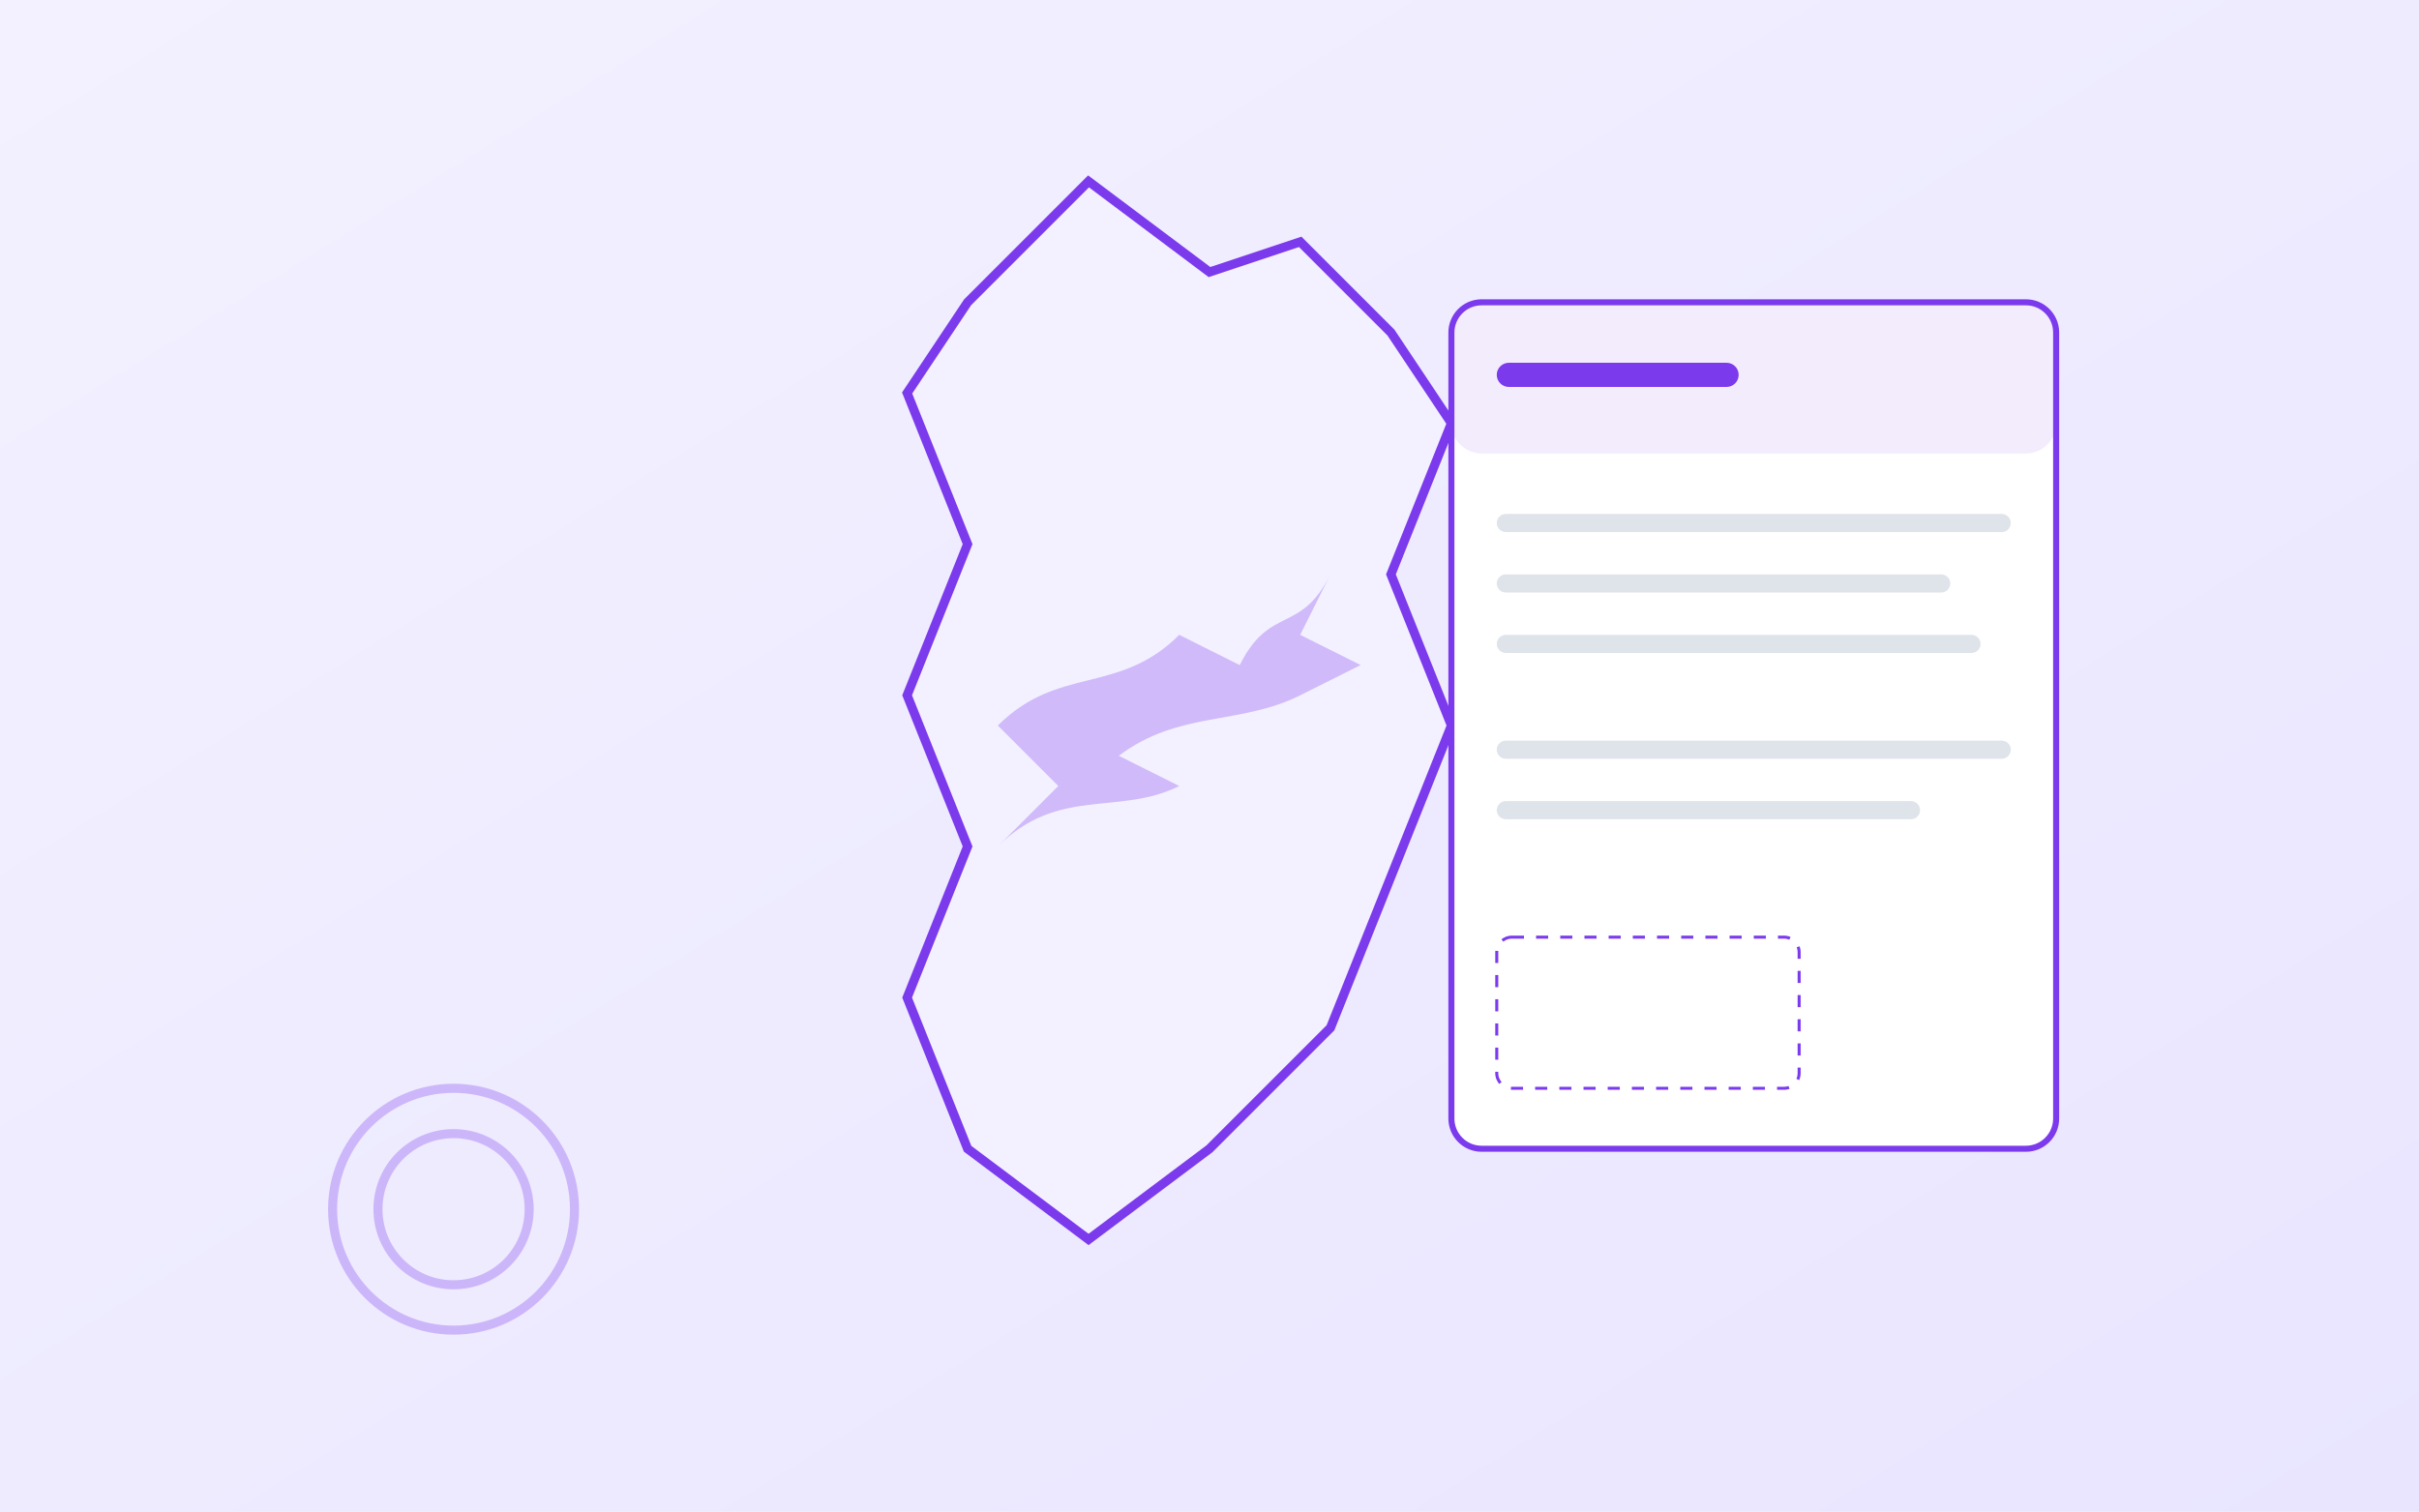
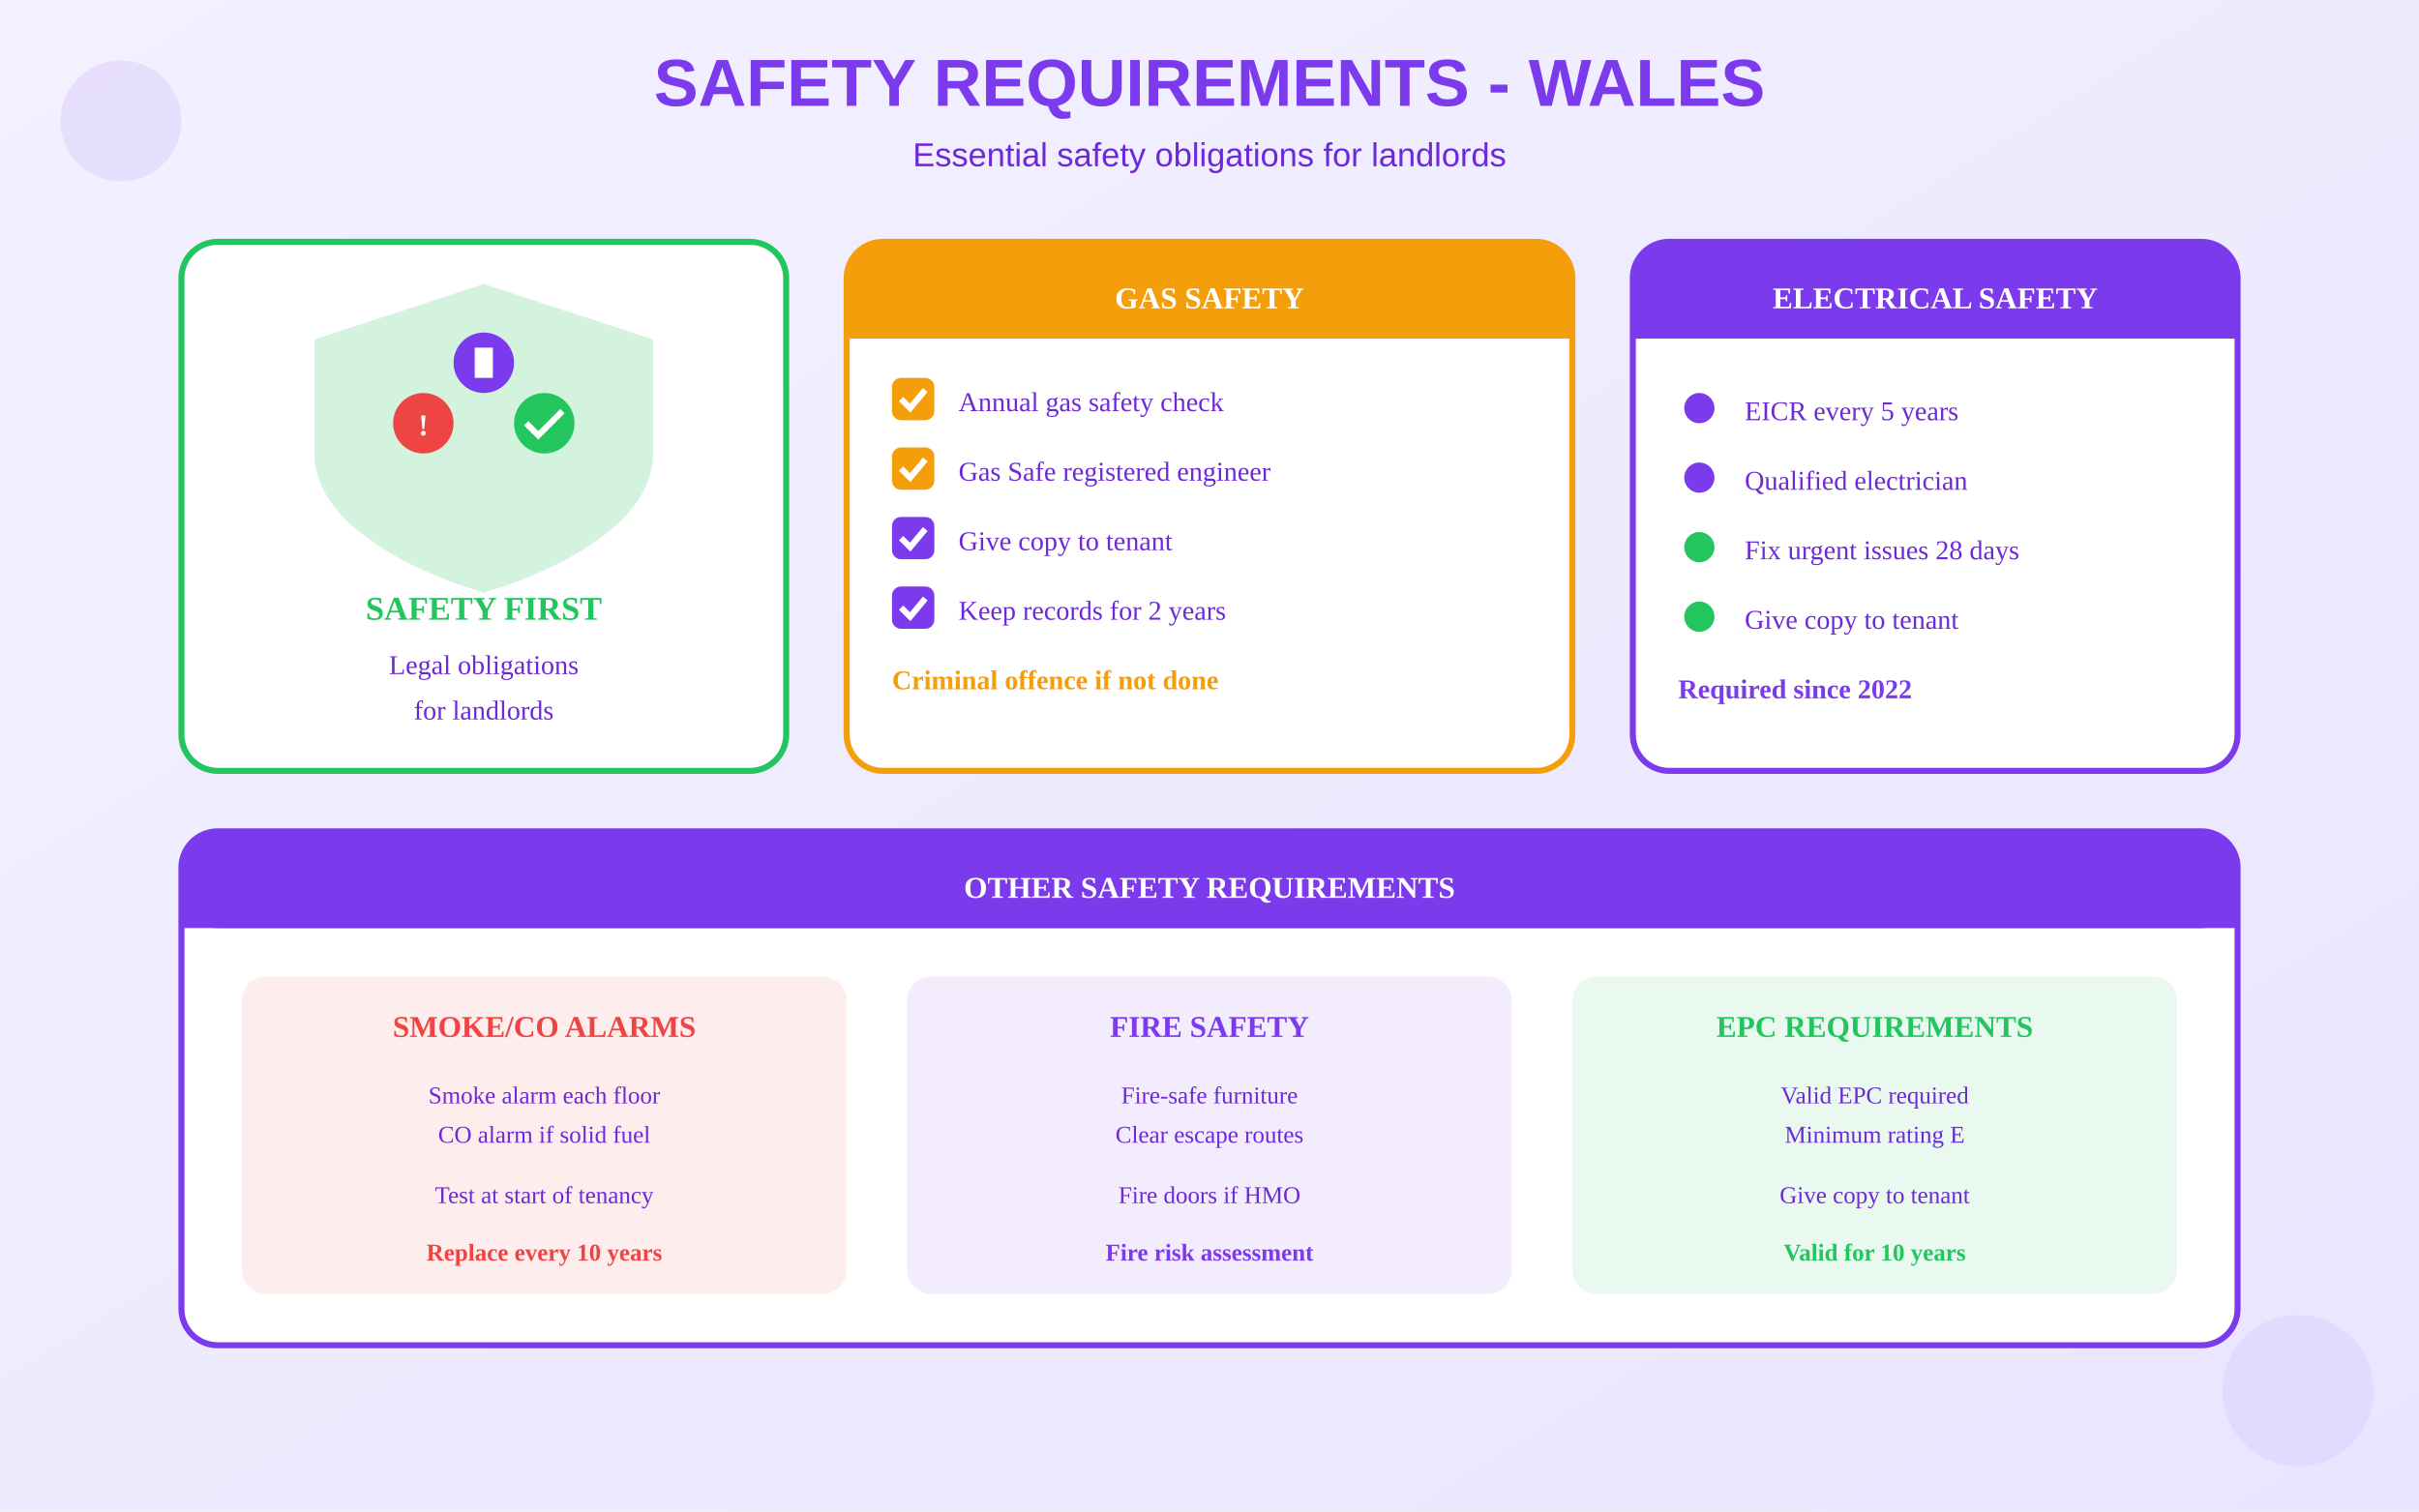
<svg xmlns="http://www.w3.org/2000/svg" viewBox="0 0 800 500">
  <defs>
    <linearGradient id="bgGrad" x1="0%" y1="0%" x2="100%" y2="100%">
      <stop offset="0%" style="stop-color:#F3F1FF" />
      <stop offset="100%" style="stop-color:#E9E5FF" />
    </linearGradient>
  </defs>
  <rect width="800" height="500" fill="url(#bgGrad)" />
-   <g transform="translate(280, 60)">
-     <path d="M80 0 L120 30 L150 20 L180 50 L200 80 L180 130 L200 180 L180 230 L160 280              L120 320 L80 350 L40 320 L20 270 L40 220 L20 170 L40 120 L20 70 L40 40 Z" fill="#F3F1FF" stroke="#7C3AED" stroke-width="3" />
-     <g transform="translate(50, 100)">
-       <path d="M0 80 C20 60 40 70 60 50 L80 60 C90 40 100 50 110 30 L100 50 L120 60 L100 70                C80 80 60 75 40 90 L60 100 C40 110 20 100 0 120 L20 100 C10 90 5 85 0 80 Z" fill="#7C3AED" opacity="0.3" />
+   <text x="400" y="35" text-anchor="middle" fill="#7C3AED" font-size="22" font-weight="bold" font-family="Arial">SAFETY REQUIREMENTS - WALES</text>
+   <text x="400" y="55" text-anchor="middle" fill="#6D28D9" font-size="11" font-family="Arial">Essential safety obligations for landlords</text>
+   <g transform="translate(60, 80)">
+     <rect x="0" y="0" width="200" height="175" rx="12" fill="white" stroke="#22C55E" stroke-width="2" />
+     <g transform="translate(35, 5)">
+       <path d="M65 10 L120 28 L120 65 C120 95 65 110 65 110 C65 110 10 95 10 65 L10 28 Z" fill="#22C55E" opacity="0.2" stroke="#22C55E" stroke-width="2" />
+       <circle cx="45" cy="55" r="10" fill="#EF4444" />
+       <text x="45" y="59" text-anchor="middle" fill="white" font-size="10" font-weight="bold">!</text>
+       <circle cx="85" cy="55" r="10" fill="#22C55E" />
+       <path d="M79 55 L83 59 L91 51" stroke="white" stroke-width="2" fill="none" />
+       <circle cx="65" cy="35" r="10" fill="#7C3AED" />
+       <rect x="62" y="30" width="6" height="10" fill="white" />
+     </g>
+     <text x="100" y="125" text-anchor="middle" fill="#22C55E" font-size="11" font-weight="bold">SAFETY FIRST</text>
+     <text x="100" y="143" text-anchor="middle" fill="#6D28D9" font-size="9">Legal obligations</text>
+     <text x="100" y="158" text-anchor="middle" fill="#6D28D9" font-size="9">for landlords</text>
+   </g>
+   <g transform="translate(280, 80)">
+     <rect x="0" y="0" width="240" height="175" rx="12" fill="white" stroke="#F59E0B" stroke-width="2" />
+     <rect x="0" y="0" width="240" height="32" rx="12" fill="#F59E0B" />
+     <rect x="0" y="20" width="240" height="12" fill="#F59E0B" />
+     <text x="120" y="22" text-anchor="middle" fill="white" font-size="10" font-weight="bold">GAS SAFETY</text>
+     <g transform="translate(15, 45)">
+       <rect x="0" y="0" width="14" height="14" rx="3" fill="#F59E0B" />
+       <path d="M3 7 L6 10 L11 4" stroke="white" stroke-width="2" fill="none" />
+       <text x="22" y="11" fill="#6D28D9" font-size="9">Annual gas safety check</text>
+     </g>
+     <g transform="translate(15, 68)">
+       <rect x="0" y="0" width="14" height="14" rx="3" fill="#F59E0B" />
+       <path d="M3 7 L6 10 L11 4" stroke="white" stroke-width="2" fill="none" />
+       <text x="22" y="11" fill="#6D28D9" font-size="9">Gas Safe registered engineer</text>
+     </g>
+     <g transform="translate(15, 91)">
+       <rect x="0" y="0" width="14" height="14" rx="3" fill="#7C3AED" />
+       <path d="M3 7 L6 10 L11 4" stroke="white" stroke-width="2" fill="none" />
+       <text x="22" y="11" fill="#6D28D9" font-size="9">Give copy to tenant</text>
+     </g>
+     <g transform="translate(15, 114)">
+       <rect x="0" y="0" width="14" height="14" rx="3" fill="#7C3AED" />
+       <path d="M3 7 L6 10 L11 4" stroke="white" stroke-width="2" fill="none" />
+       <text x="22" y="11" fill="#6D28D9" font-size="9">Keep records for 2 years</text>
+     </g>
+     <g transform="translate(15, 137)">
+       <text x="0" y="11" fill="#F59E0B" font-size="9" font-weight="bold">Criminal offence if not done</text>
    </g>
  </g>
-   <g transform="translate(480, 100)">
-     <rect x="0" y="0" width="200" height="280" rx="10" fill="white" stroke="#7C3AED" stroke-width="2" />
-     <rect x="0" y="0" width="200" height="50" rx="10" fill="#7C3AED" opacity="0.1" />
-     <rect x="15" y="20" width="80" height="8" rx="4" fill="#7C3AED" />
-     <rect x="15" y="70" width="170" height="6" rx="3" fill="#94A3B8" opacity="0.3" />
-     <rect x="15" y="90" width="150" height="6" rx="3" fill="#94A3B8" opacity="0.3" />
-     <rect x="15" y="110" width="160" height="6" rx="3" fill="#94A3B8" opacity="0.3" />
-     <rect x="15" y="145" width="170" height="6" rx="3" fill="#94A3B8" opacity="0.3" />
-     <rect x="15" y="165" width="140" height="6" rx="3" fill="#94A3B8" opacity="0.3" />
-     <rect x="15" y="210" width="100" height="50" rx="5" stroke="#7C3AED" stroke-width="1" stroke-dasharray="4" fill="none" />
+   <g transform="translate(540, 80)">
+     <rect x="0" y="0" width="200" height="175" rx="12" fill="white" stroke="#7C3AED" stroke-width="2" />
+     <rect x="0" y="0" width="200" height="32" rx="12" fill="#7C3AED" />
+     <rect x="0" y="20" width="200" height="12" fill="#7C3AED" />
+     <text x="100" y="22" text-anchor="middle" fill="white" font-size="10" font-weight="bold">ELECTRICAL SAFETY</text>
+     <g transform="translate(15, 48)">
+       <circle cx="7" cy="7" r="5" fill="#7C3AED" />
+       <text x="22" y="11" fill="#6D28D9" font-size="9">EICR every 5 years</text>
+     </g>
+     <g transform="translate(15, 71)">
+       <circle cx="7" cy="7" r="5" fill="#7C3AED" />
+       <text x="22" y="11" fill="#6D28D9" font-size="9">Qualified electrician</text>
+     </g>
+     <g transform="translate(15, 94)">
+       <circle cx="7" cy="7" r="5" fill="#22C55E" />
+       <text x="22" y="11" fill="#6D28D9" font-size="9">Fix urgent issues 28 days</text>
+     </g>
+     <g transform="translate(15, 117)">
+       <circle cx="7" cy="7" r="5" fill="#22C55E" />
+       <text x="22" y="11" fill="#6D28D9" font-size="9">Give copy to tenant</text>
+     </g>
+     <g transform="translate(15, 140)">
+       <text x="0" y="11" fill="#7C3AED" font-size="9" font-weight="bold">Required since 2022</text>
+     </g>
  </g>
-   <circle cx="150" cy="400" r="40" fill="none" stroke="#7C3AED" stroke-width="3" opacity="0.3" />
-   <circle cx="150" cy="400" r="25" fill="none" stroke="#7C3AED" stroke-width="3" opacity="0.3" />
+   <g transform="translate(60, 275)">
+     <rect x="0" y="0" width="680" height="170" rx="12" fill="white" stroke="#7C3AED" stroke-width="2" />
+     <rect x="0" y="0" width="680" height="32" rx="12" fill="#7C3AED" />
+     <rect x="0" y="20" width="680" height="12" fill="#7C3AED" />
+     <text x="340" y="22" text-anchor="middle" fill="white" font-size="10" font-weight="bold">OTHER SAFETY REQUIREMENTS</text>
+     <g transform="translate(20, 48)">
+       <rect x="0" y="0" width="200" height="105" rx="8" fill="#EF4444" opacity="0.1" />
+       <text x="100" y="20" text-anchor="middle" fill="#EF4444" font-size="10" font-weight="bold">SMOKE/CO ALARMS</text>
+       <text x="100" y="42" text-anchor="middle" fill="#6D28D9" font-size="8">Smoke alarm each floor</text>
+       <text x="100" y="55" text-anchor="middle" fill="#6D28D9" font-size="8">CO alarm if solid fuel</text>
+       <text x="100" y="75" text-anchor="middle" fill="#6D28D9" font-size="8">Test at start of tenancy</text>
+       <text x="100" y="94" text-anchor="middle" fill="#EF4444" font-size="8" font-weight="bold">Replace every 10 years</text>
+     </g>
+     <g transform="translate(240, 48)">
+       <rect x="0" y="0" width="200" height="105" rx="8" fill="#7C3AED" opacity="0.1" />
+       <text x="100" y="20" text-anchor="middle" fill="#7C3AED" font-size="10" font-weight="bold">FIRE SAFETY</text>
+       <text x="100" y="42" text-anchor="middle" fill="#6D28D9" font-size="8">Fire-safe furniture</text>
+       <text x="100" y="55" text-anchor="middle" fill="#6D28D9" font-size="8">Clear escape routes</text>
+       <text x="100" y="75" text-anchor="middle" fill="#6D28D9" font-size="8">Fire doors if HMO</text>
+       <text x="100" y="94" text-anchor="middle" fill="#7C3AED" font-size="8" font-weight="bold">Fire risk assessment</text>
+     </g>
+     <g transform="translate(460, 48)">
+       <rect x="0" y="0" width="200" height="105" rx="8" fill="#22C55E" opacity="0.1" />
+       <text x="100" y="20" text-anchor="middle" fill="#22C55E" font-size="10" font-weight="bold">EPC REQUIREMENTS</text>
+       <text x="100" y="42" text-anchor="middle" fill="#6D28D9" font-size="8">Valid EPC required</text>
+       <text x="100" y="55" text-anchor="middle" fill="#6D28D9" font-size="8">Minimum rating E</text>
+       <text x="100" y="75" text-anchor="middle" fill="#6D28D9" font-size="8">Give copy to tenant</text>
+       <text x="100" y="94" text-anchor="middle" fill="#22C55E" font-size="8" font-weight="bold">Valid for 10 years</text>
+     </g>
+   </g>
+   <circle cx="40" cy="40" r="20" fill="#7C3AED" opacity="0.1" />
+   <circle cx="760" cy="460" r="25" fill="#A78BFA" opacity="0.12" />
</svg>
